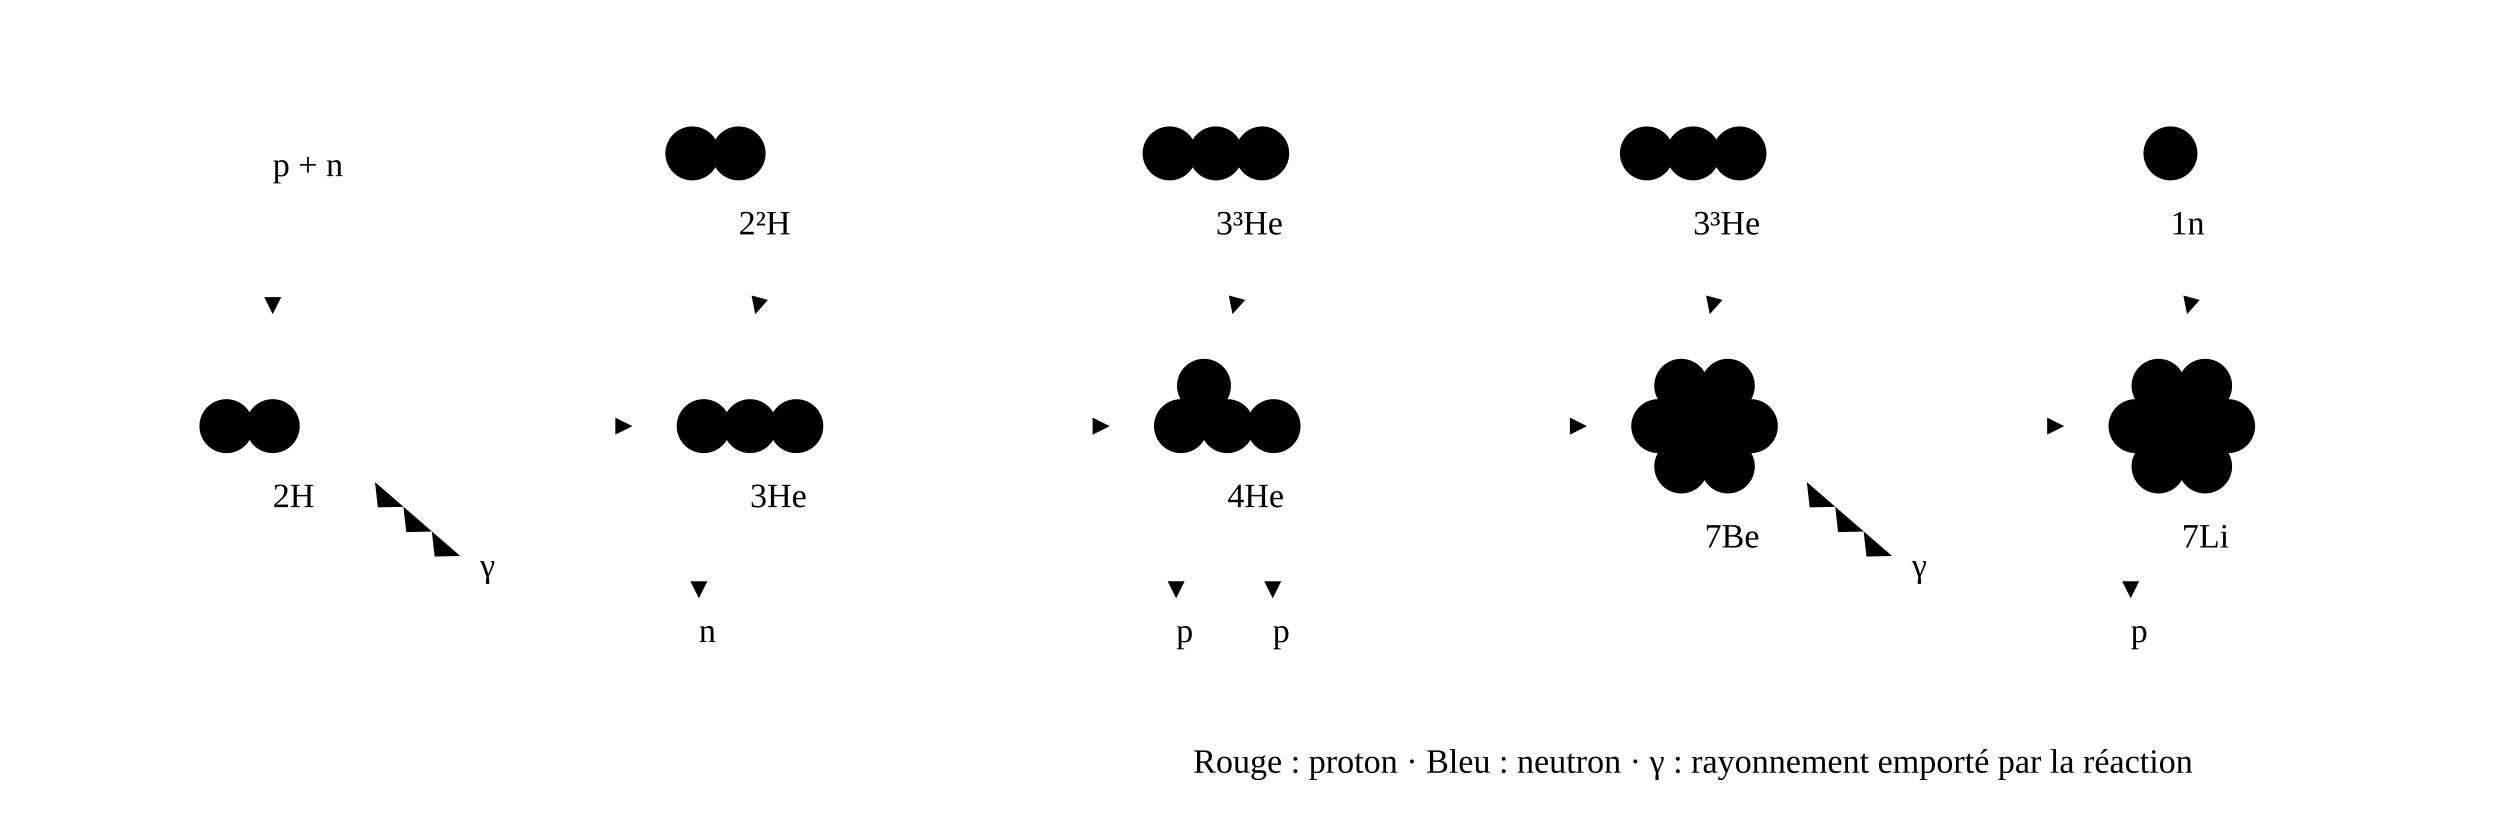
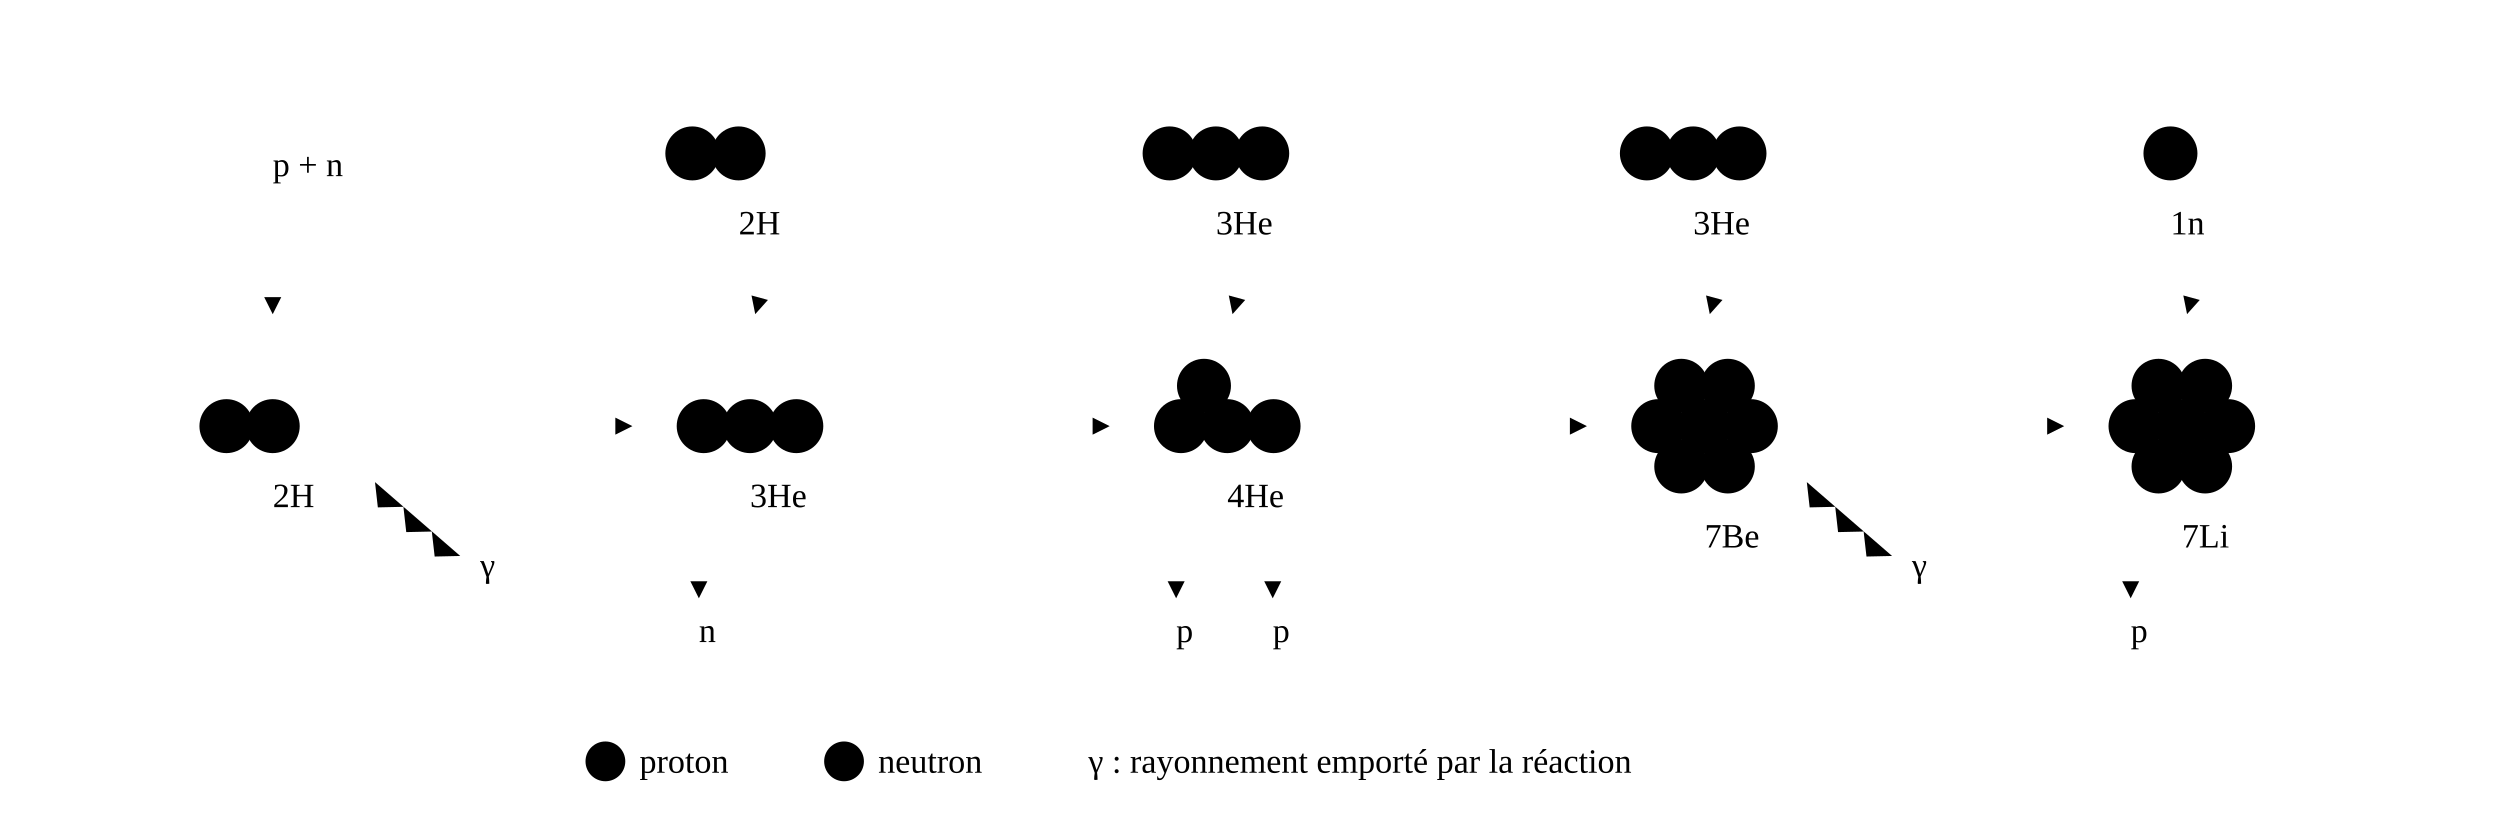
<svg xmlns="http://www.w3.org/2000/svg" class="nx nx-bbn" viewBox="0 0 880 290" role="img" aria-labelledby="nx-bbn-t">
  <defs>
    <marker id="pointe-nx-bbn" viewBox="0 0 10 10" refX="9" refY="5" markerWidth="6" markerHeight="6" orient="auto-start-reverse">
      <path d="M0 0 L10 5 L0 10 z" />
    </marker>
  </defs>
  <g class="noy ">
    <circle class="p" cx="96.0" cy="150.0" r="9.5" />
    <circle class="n" cx="79.7" cy="150.0" r="9.5" />
    <text class="et" x="96.0" y="178.5">
      <tspan class="ex">2</tspan>H</text>
  </g>
  <text class="lb gros" x="96.0" y="62.0">p + n</text>
  <line class="fl" x1="96.0" y1="76.0" x2="96.0" y2="110.0" marker-end="url(#pointe-nx-bbn)" />
  <path class="gam" d="M132.0 169.7L133.0 178.6L142.0 178.4L143.0 187.3L152.0 187.1L153.0 195.9L162.0 195.7" />
  <text class="lb gam-t" x="169.0" y="203.0">γ</text>
  <g class="noy ">
    <circle class="p" cx="264.0" cy="150.0" r="9.5" />
    <circle class="n" cx="247.7" cy="150.0" r="9.5" />
    <circle class="p" cx="280.3" cy="150.0" r="9.5" />
    <text class="et" x="264.0" y="178.5">
      <tspan class="ex">3</tspan>He</text>
  </g>
  <line class="fl" x1="140.0" y1="150.0" x2="222.0" y2="150.0" marker-end="url(#pointe-nx-bbn)" />
  <g class="noy ">
    <circle class="p" cx="260.0" cy="54.0" r="9.5" />
    <circle class="n" cx="243.7" cy="54.0" r="9.5" />
    <text class="et" x="260.0" y="82.5">
-       <tspan class="ex">2</tspan>²H</text>
+       <tspan class="ex">2</tspan>H</text>
  </g>
  <line class="fl" x1="272.0" y1="88.0" x2="266.0" y2="110.0" marker-end="url(#pointe-nx-bbn)" />
  <text class="lb gros" x="246.0" y="226.0">n</text>
  <line class="fl" x1="246.0" y1="190.0" x2="246.0" y2="210.0" marker-end="url(#pointe-nx-bbn)" />
  <g class="noy ">
    <circle class="n" cx="423.8" cy="135.8" r="9.5" />
    <circle class="p" cx="432.0" cy="150.0" r="9.5" />
    <circle class="n" cx="415.7" cy="150.0" r="9.5" />
    <circle class="p" cx="448.3" cy="150.0" r="9.5" />
    <text class="et" x="432.0" y="178.5">
      <tspan class="ex">4</tspan>He</text>
  </g>
  <line class="fl" x1="308.0" y1="150.0" x2="390.0" y2="150.0" marker-end="url(#pointe-nx-bbn)" />
  <g class="noy ">
    <circle class="p" cx="428.0" cy="54.0" r="9.5" />
    <circle class="n" cx="411.7" cy="54.0" r="9.5" />
    <circle class="p" cx="444.3" cy="54.0" r="9.5" />
    <text class="et" x="428.0" y="82.5">
-       <tspan class="ex">3</tspan>³He</text>
+       <tspan class="ex">3</tspan>He</text>
  </g>
  <line class="fl" x1="440.0" y1="88.0" x2="434.0" y2="110.0" marker-end="url(#pointe-nx-bbn)" />
  <text class="lb gros" x="414.0" y="226.0">p</text>
  <line class="fl" x1="414.0" y1="190.0" x2="414.0" y2="210.0" marker-end="url(#pointe-nx-bbn)" />
  <text class="lb gros" x="448.0" y="226.0">p</text>
  <line class="fl" x1="448.0" y1="190.0" x2="448.0" y2="210.0" marker-end="url(#pointe-nx-bbn)" />
  <g class="noy ">
    <circle class="n" cx="591.8" cy="135.8" r="9.5" />
    <circle class="n" cx="608.2" cy="135.8" r="9.5" />
    <circle class="p" cx="600.0" cy="150.0" r="9.5" />
    <circle class="n" cx="583.7" cy="150.0" r="9.5" />
    <circle class="p" cx="616.3" cy="150.0" r="9.5" />
    <circle class="p" cx="591.8" cy="164.2" r="9.5" />
    <circle class="p" cx="608.2" cy="164.2" r="9.5" />
    <text class="et" x="600.0" y="192.7">
      <tspan class="ex">7</tspan>Be</text>
  </g>
  <line class="fl" x1="476.0" y1="150.0" x2="558.0" y2="150.0" marker-end="url(#pointe-nx-bbn)" />
  <g class="noy ">
    <circle class="p" cx="596.0" cy="54.0" r="9.5" />
    <circle class="n" cx="579.7" cy="54.0" r="9.5" />
    <circle class="p" cx="612.3" cy="54.0" r="9.5" />
    <text class="et" x="596.0" y="82.5">
-       <tspan class="ex">3</tspan>³He</text>
+       <tspan class="ex">3</tspan>He</text>
  </g>
  <line class="fl" x1="608.0" y1="88.0" x2="602.0" y2="110.0" marker-end="url(#pointe-nx-bbn)" />
  <path class="gam" d="M636.0 169.7L637.0 178.6L646.0 178.4L647.0 187.3L656.0 187.1L657.0 195.9L666.0 195.7" />
  <text class="lb gam-t" x="673.0" y="203.0">γ</text>
  <g class="noy ">
    <circle class="n" cx="759.8" cy="135.8" r="9.5" />
    <circle class="n" cx="776.2" cy="135.8" r="9.5" />
    <circle class="p" cx="768.0" cy="150.0" r="9.5" />
    <circle class="n" cx="751.7" cy="150.0" r="9.5" />
    <circle class="p" cx="784.3" cy="150.0" r="9.5" />
    <circle class="p" cx="759.8" cy="164.2" r="9.5" />
    <circle class="n" cx="776.2" cy="164.2" r="9.5" />
    <text class="et" x="768.0" y="192.7">
      <tspan class="ex">7</tspan>Li</text>
  </g>
  <line class="fl" x1="644.0" y1="150.0" x2="726.0" y2="150.0" marker-end="url(#pointe-nx-bbn)" />
  <g class="noy ">
    <circle class="n" cx="764.0" cy="54.0" r="9.5" />
    <text class="et" x="764.0" y="82.5">
      <tspan class="ex">1</tspan>n</text>
  </g>
  <line class="fl" x1="776.0" y1="88.0" x2="770.0" y2="110.0" marker-end="url(#pointe-nx-bbn)" />
  <text class="lb gros" x="750.0" y="226.0">p</text>
  <line class="fl" x1="750.0" y1="190.0" x2="750.0" y2="210.0" marker-end="url(#pointe-nx-bbn)" />
-   <text class="cap pt" x="420.0" y="272.0">Rouge : proton · Bleu : neutron · γ : rayonnement emporté par la réaction</text>
+   <g class="lg-pn">
+     <circle class="p" cx="213.1" cy="268.0" r="7" />
+     <text class="cap g" x="225.1" y="272.0">proton</text>
+     <circle class="n" cx="297.1" cy="268.0" r="7" />
+     <text class="cap g" x="309.1" y="272.0">neutron</text>
+     <text class="cap g" x="383.1" y="272.0">γ : rayonnement emporté par la réaction</text>
+   </g>
</svg>
